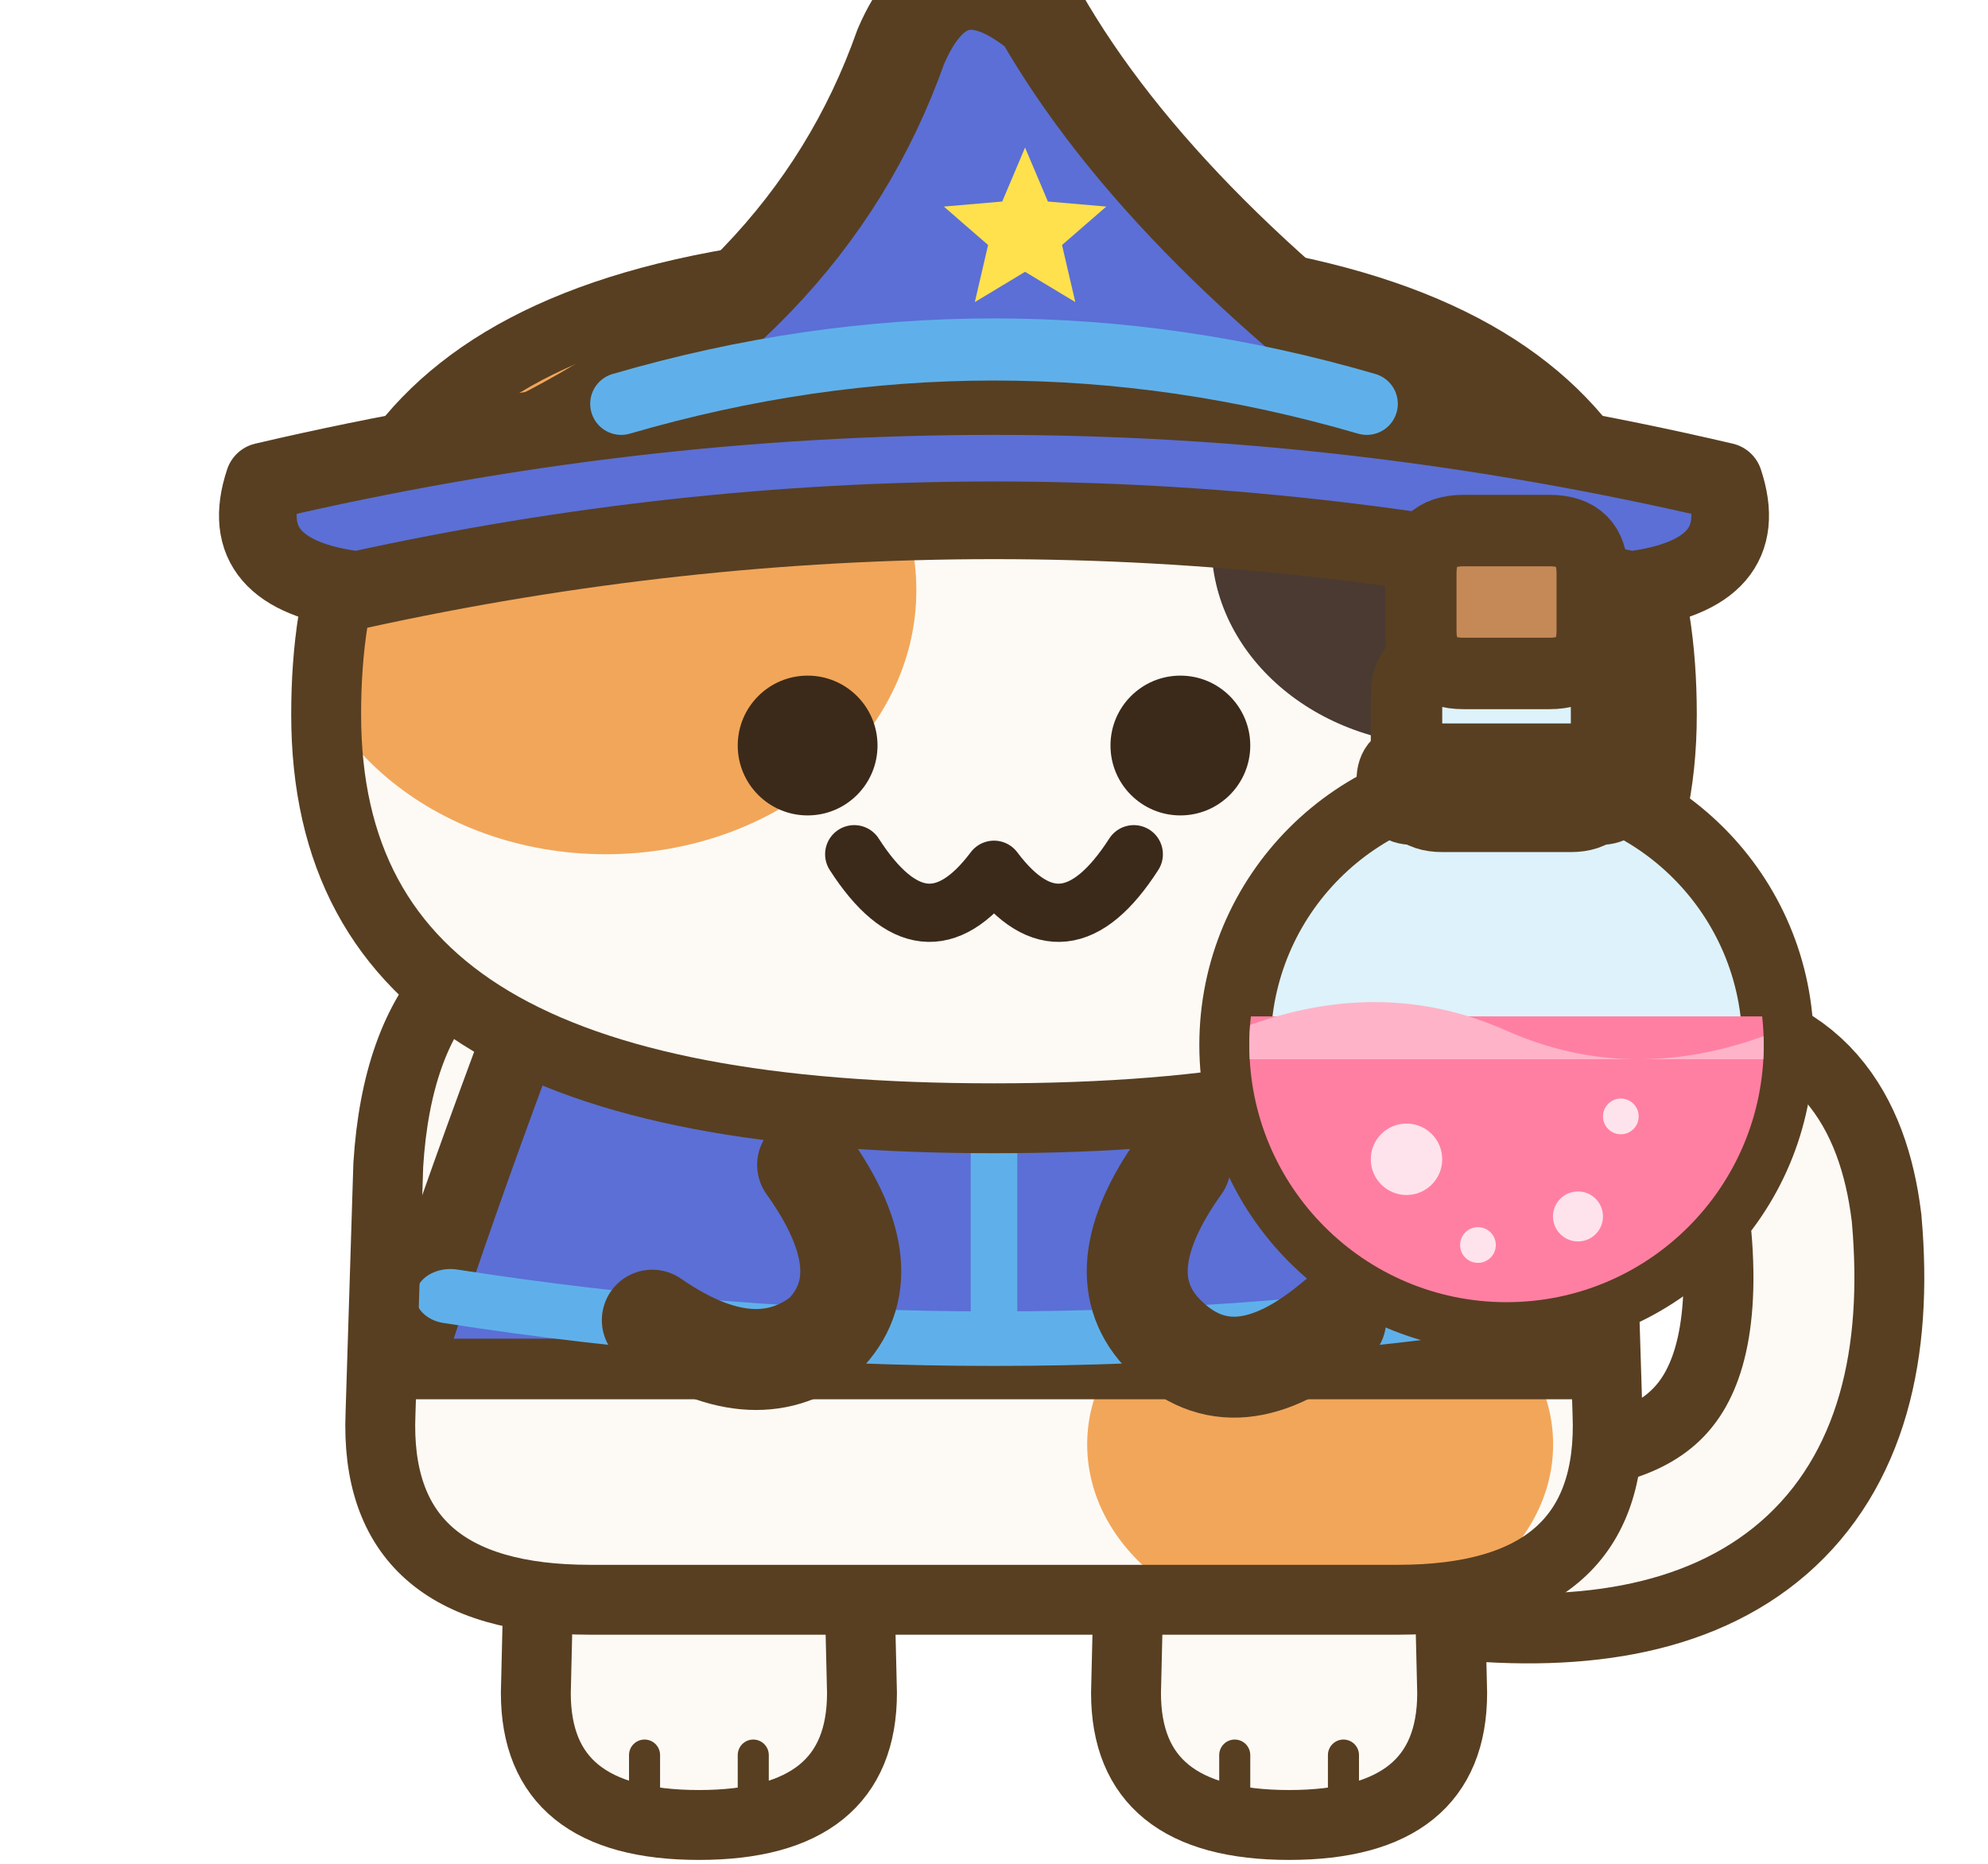
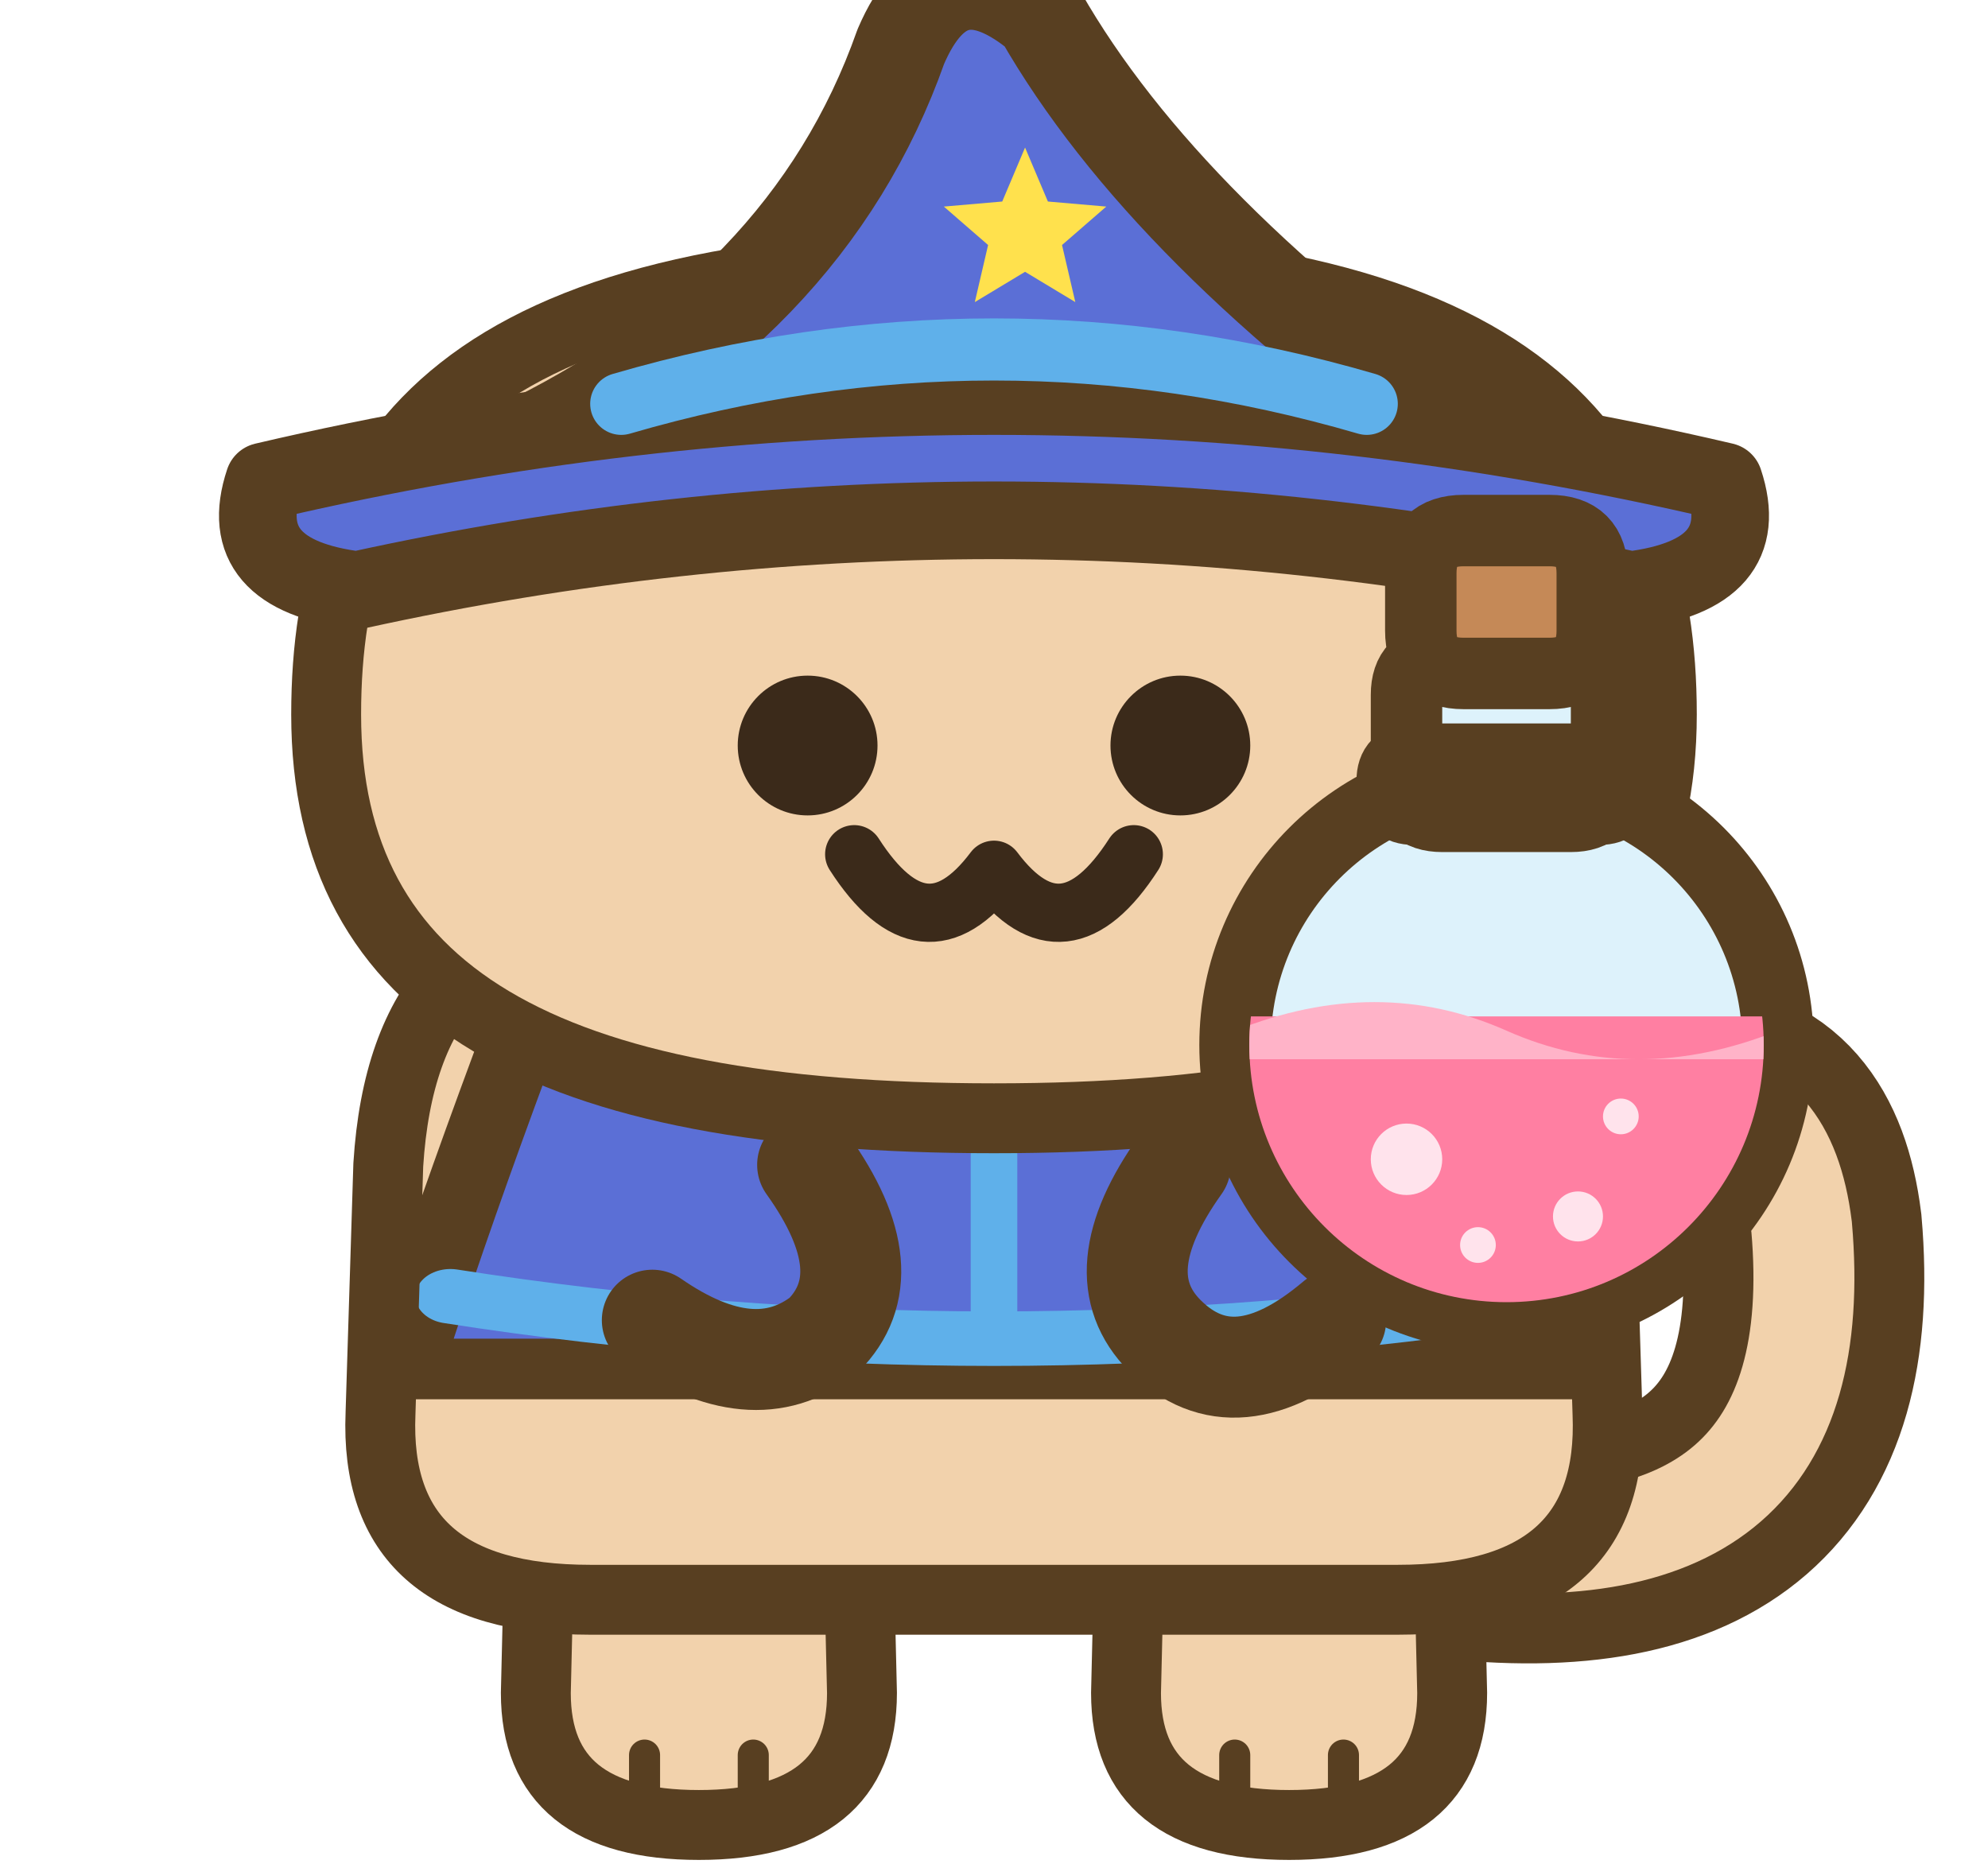
<svg xmlns="http://www.w3.org/2000/svg" width="256" height="240" viewBox="0 0 256 240">
  <defs>
    <clipPath id="body">
      <path d="M80 118 L176 118 Q204 118 206 150 L207 182 Q208 206 180 206 L76 206 Q48 206 49 182 L50 150 Q52 118 80 118 Z" />
    </clipPath>
    <clipPath id="head">
      <path d="M128 34 C196 34 214 58 214 92 C214 128 186 144 128 144 C70 144 42 128 42 92 C42 58 60 34 128 34 Z" />
    </clipPath>
  </defs>
  <path d="M186 198 Q236 204 232 158 Q230 142 218 142" fill="none" stroke="#583f21" stroke-width="31" stroke-linecap="round" />
-   <path d="M186 198 Q236 204 232 158 Q230 142 218 142" fill="none" stroke="#fdfaf5" stroke-width="13" stroke-linecap="round" />
-   <path d="M70 176 L69 218 Q69 235 90 235 Q111 235 111 218 L110 176 Z" fill="#fdfaf5" stroke="#583f21" stroke-width="9" stroke-linejoin="round" stroke-linecap="round" />
+   <path d="M186 198 Q236 204 232 158 Q230 142 218 142" fill="none" stroke="#f2d2ac" stroke-width="13" stroke-linecap="round" />
+   <path d="M70 176 L69 218 Q69 235 90 235 Q111 235 111 218 L110 176 Z" fill="#f2d2ac" stroke="#583f21" stroke-width="9" stroke-linejoin="round" stroke-linecap="round" />
  <path d="M83 226 L83 233" stroke="#583f21" stroke-width="4" stroke-linejoin="round" stroke-linecap="round" />
  <path d="M97 226 L97 233" stroke="#583f21" stroke-width="4" stroke-linejoin="round" stroke-linecap="round" />
-   <path d="M146 176 L145 218 Q145 235 166 235 Q187 235 187 218 L186 176 Z" fill="#fdfaf5" stroke="#583f21" stroke-width="9" stroke-linejoin="round" stroke-linecap="round" />
+   <path d="M146 176 L145 218 Q145 235 166 235 Q187 235 187 218 L186 176 Z" fill="#f2d2ac" stroke="#583f21" stroke-width="9" stroke-linejoin="round" stroke-linecap="round" />
  <path d="M159 226 L159 233" stroke="#583f21" stroke-width="4" stroke-linejoin="round" stroke-linecap="round" />
  <path d="M173 226 L173 233" stroke="#583f21" stroke-width="4" stroke-linejoin="round" stroke-linecap="round" />
-   <path d="M80 118 L176 118 Q204 118 206 150 L207 182 Q208 206 180 206 L76 206 Q48 206 49 182 L50 150 Q52 118 80 118 Z" fill="#fdfaf5" />
-   <g clip-path="url(#body)">
-     <path d="M140 186 A30 24 0 1 0 200 186 A30 24 0 1 0 140 186 Z" fill="#f2a65a" />
-   </g>
+   <path d="M80 118 L176 118 Q204 118 206 150 L207 182 Q208 206 180 206 L76 206 Q48 206 49 182 L50 150 Q52 118 80 118 Z" fill="#f2d2ac" />
  <g clip-path="url(#body)">
    <g transform="translate(0 0) scale(1 0.78)">
      <path d="M80 128 L176 128 Q194 186 204 226 L52 226 Q62 186 80 128 Z" fill="#5b6fd6" stroke="#583f21" stroke-width="10" stroke-linejoin="round" stroke-linecap="round" />
      <path d="M58 214 Q128 228 198 214" fill="none" stroke="#5fb0ea" stroke-width="9" stroke-linecap="round" />
      <path d="M128 132 L128 218" stroke="#5fb0ea" stroke-width="6" stroke-linecap="round" />
    </g>
  </g>
  <path d="M80 118 L176 118 Q204 118 206 150 L207 182 Q208 206 180 206 L76 206 Q48 206 49 182 L50 150 Q52 118 80 118 Z" fill="none" stroke="#583f21" stroke-width="9" stroke-linejoin="round" stroke-linecap="round" />
  <path d="M104 150 Q114 164 106 172 Q97 179 84 170" fill="none" stroke="#583f21" stroke-width="13" stroke-linejoin="round" stroke-linecap="round" />
-   <path d="M128 34 C196 34 214 58 214 92 C214 128 186 144 128 144 C70 144 42 128 42 92 C42 58 60 34 128 34 Z" fill="#fdfaf5" />
-   <g clip-path="url(#head)">
-     <path d="M38 76 A40 34 0 1 0 118 76 A40 34 0 1 0 38 76 Z" fill="#f2a65a" />
-     <path d="M156 70 A30 26 0 1 0 216 70 A30 26 0 1 0 156 70 Z" fill="#4a3a32" />
-   </g>
+   <path d="M128 34 C196 34 214 58 214 92 C214 128 186 144 128 144 C70 144 42 128 42 92 C42 58 60 34 128 34 Z" fill="#f2d2ac" />
  <path d="M128 34 C196 34 214 58 214 92 C214 128 186 144 128 144 C70 144 42 128 42 92 C42 58 60 34 128 34 Z" fill="none" stroke="#583f21" stroke-width="9" stroke-linejoin="round" stroke-linecap="round" />
  <circle cx="104" cy="96" r="9" fill="#3b2a1a" />
  <circle cx="152" cy="96" r="9" fill="#3b2a1a" />
  <path d="M110 110 Q119 124 128 112 Q137 124 146 110" fill="none" stroke="#3b2a1a" stroke-width="7.5" stroke-linecap="round" stroke-linejoin="round" />
  <path d="M66 58 Q104 40 116 6 Q122 -8 134 2 Q150 30 190 58 Z" fill="#5b6fd6" stroke="#583f21" stroke-width="12" stroke-linejoin="round" stroke-linecap="round" />
  <path d="M34 62 Q128 40 222 62 Q226 74 210 76 Q128 58 46 76 Q30 74 34 62 Z" fill="#5b6fd6" stroke="#583f21" stroke-width="10" stroke-linejoin="round" stroke-linecap="round" />
  <path d="M80 52 Q128 38 176 52" fill="none" stroke="#5fb0ea" stroke-width="8" stroke-linecap="round" />
  <path d="M132 19 L134.94 25.95 L142.46 26.6 L136.76 31.55 L138.47 38.9 L132 35 L125.53 38.9 L127.24 31.55 L121.54 26.6 L129.06 25.95 Z" fill="#ffe14d" />
  <g transform="translate(130 54) scale(1.0)">
    <g transform="translate(64 64) scale(0.92) translate(-64 -64)">
      <path d="M26 82 A38 38 0 1 0 102 82 A38 38 0 1 0 26 82 Z" fill="#ddf2fb" stroke="#583f21" stroke-width="10" stroke-linejoin="round" />
      <clipPath id="flask">
        <circle cx="64" cy="82" r="36" />
      </clipPath>
      <g clip-path="url(#flask)">
        <rect x="20" y="78" width="88" height="44" fill="#ff7fa2" />
        <path d="M26 80 Q46 72 64 80 Q82 88 102 80 L102 84 L26 84 Z" fill="#ffb3c8" />
      </g>
      <circle cx="50" cy="98" r="5" fill="#ffe3ec" />
      <circle cx="74" cy="106" r="3.5" fill="#ffe3ec" />
      <circle cx="80" cy="92" r="2.5" fill="#ffe3ec" />
      <circle cx="60" cy="110" r="2.5" fill="#ffe3ec" />
      <path d="M55 28 L73 28 Q78 28 78 33 L78 45 Q78 50 73 50 L55 50 Q50 50 50 45 L50 33 Q50 28 55 28 Z" fill="#ddf2fb" stroke="#583f21" stroke-width="10" stroke-linejoin="round" />
      <path d="M58 10 L70 10 Q76 10 76 16 L76 24 Q76 30 70 30 L58 30 Q52 30 52 24 L52 16 Q52 10 58 10 Z" fill="#c58957" stroke="#583f21" stroke-width="10" stroke-linejoin="round" />
      <path d="M51 42 L77 42 Q80 42 80 45 L80 46 Q80 49 77 49 L51 49 Q48 49 48 46 L48 45 Q48 42 51 42 Z" fill="#f9cf3c" stroke="#583f21" stroke-width="10" stroke-linejoin="round" />
    </g>
  </g>
  <path d="M152 150 Q142 164 150 172 Q159 181 172 170" fill="none" stroke="#583f21" stroke-width="13" stroke-linejoin="round" stroke-linecap="round" />
</svg>
